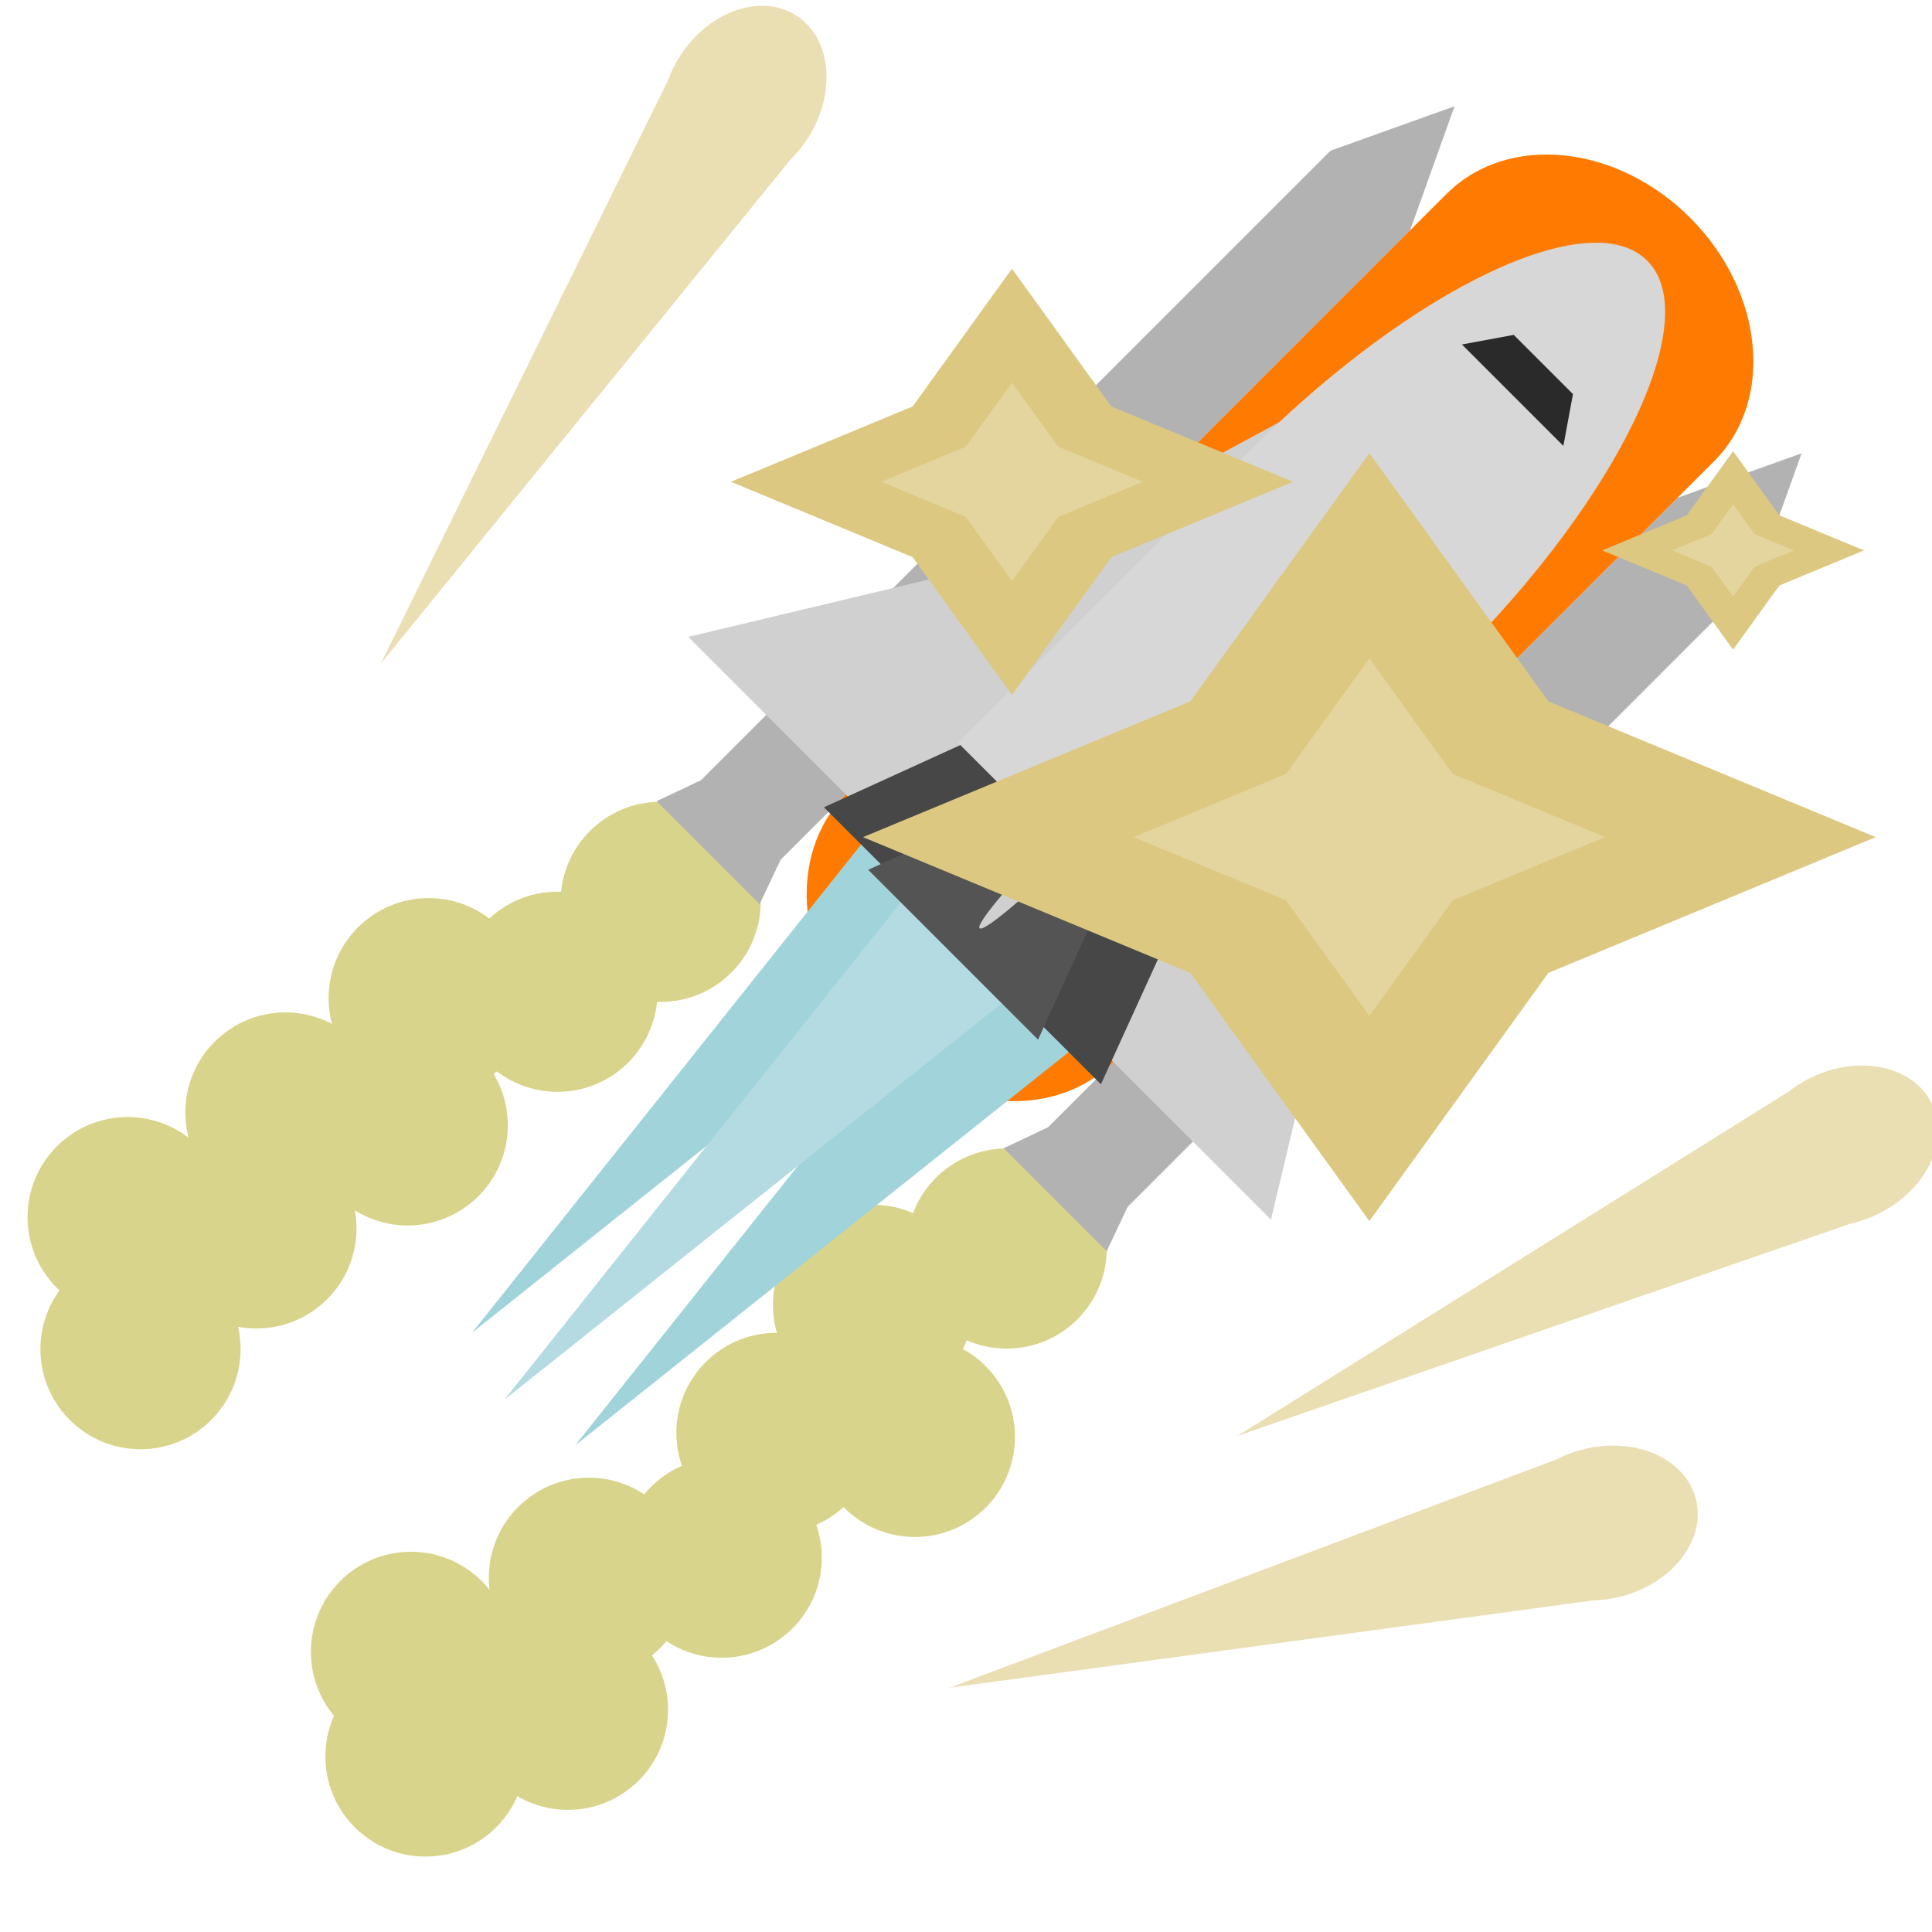
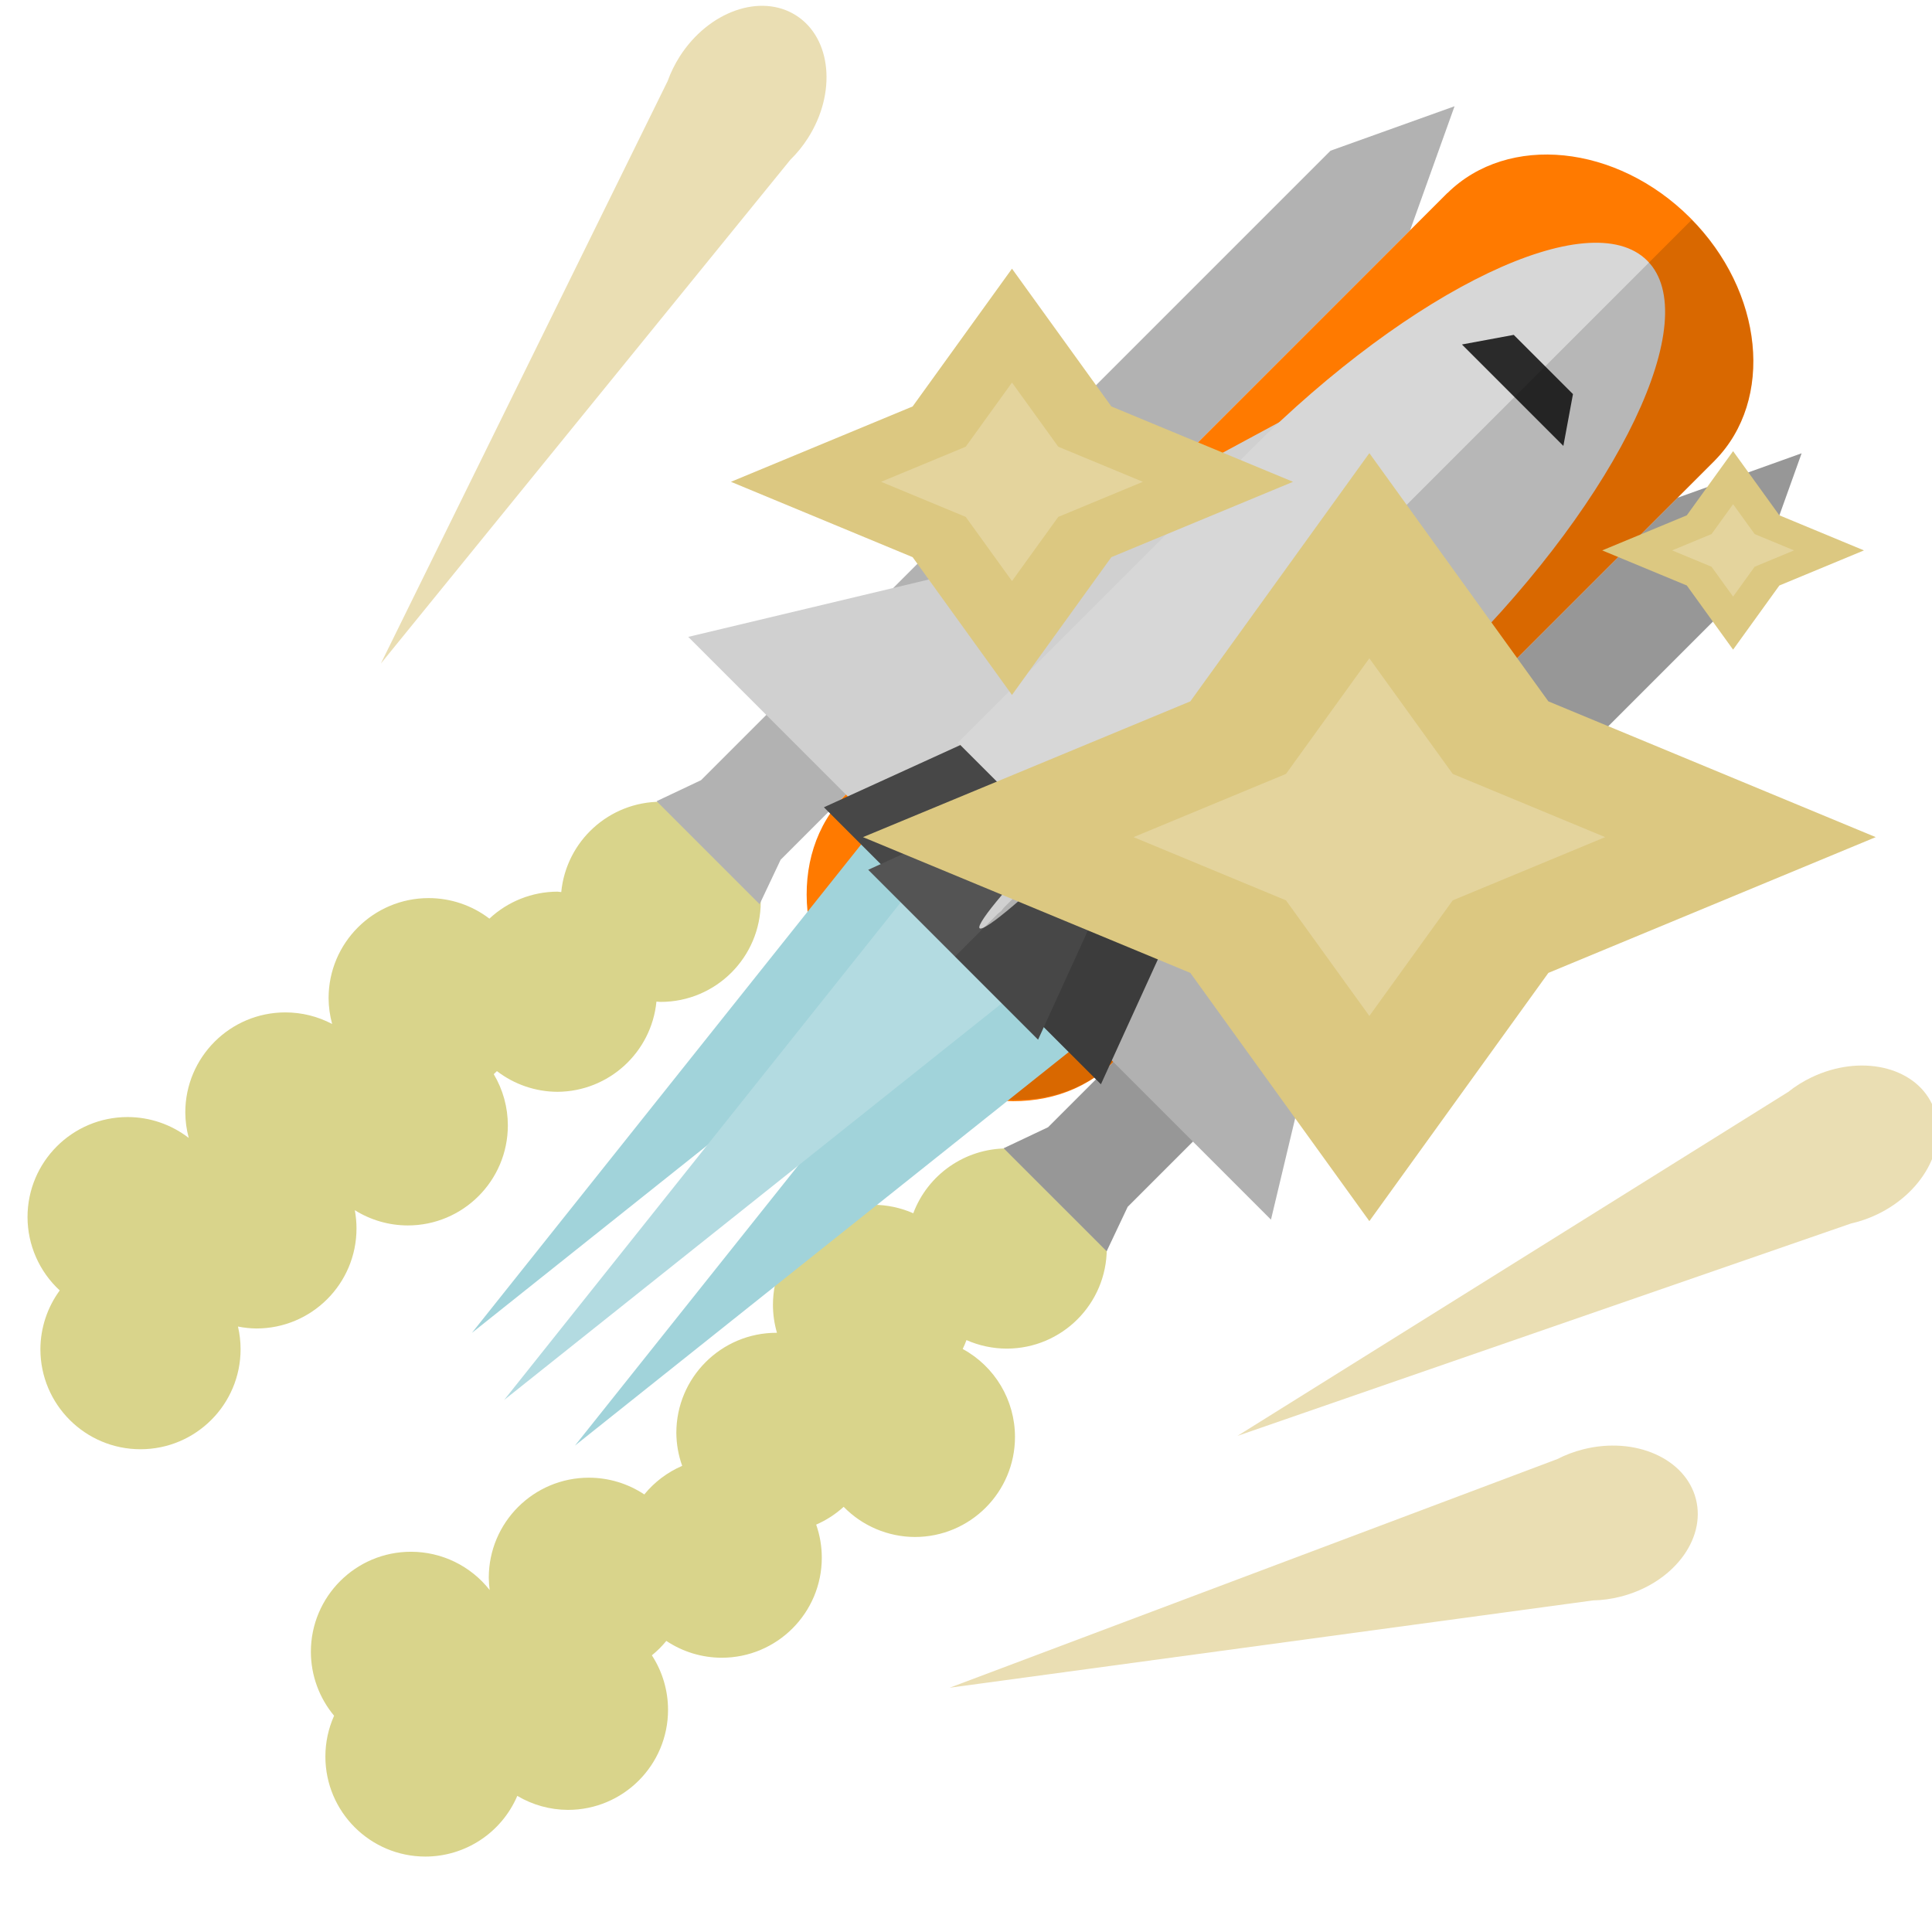
<svg xmlns="http://www.w3.org/2000/svg" width="300" height="300" viewBox="0 0 79.375 79.375" version="1.1" id="svg1">
  <defs id="defs1" />
  <g id="g4">
    <g id="g19">
-       <circle style="fill:#d9d48b;fill-opacity:1;stroke-width:0.469;paint-order:stroke fill markers" id="path4" cx="-43.562" cy="75.414" r="7.034" transform="matrix(0.5845532,0,0,0.5845532,52.60644,-7.032612)" />
-       <circle style="fill:#d9d48b;fill-opacity:1;stroke-width:0.274;paint-order:stroke fill markers" id="circle4" cx="41.359" cy="51.295" r="4.112" />
-       <circle style="fill:#d9d48b;fill-opacity:1;stroke-width:0.274;paint-order:stroke fill markers" id="circle5" cx="35.868" cy="53.61" r="4.112" />
-       <circle style="fill:#d9d48b;fill-opacity:1;stroke-width:0.274;paint-order:stroke fill markers" id="circle6" cx="37.588" cy="59.034" r="4.112" />
-       <circle style="fill:#d9d48b;fill-opacity:1;stroke-width:0.274;paint-order:stroke fill markers" id="circle7" cx="31.9" cy="58.869" r="4.112" />
-       <circle style="fill:#d9d48b;fill-opacity:1;stroke-width:0.274;paint-order:stroke fill markers" id="circle8" cx="29.651" cy="63.995" r="4.112" />
-       <circle style="fill:#d9d48b;fill-opacity:1;stroke-width:0.274;paint-order:stroke fill markers" id="circle9" cx="24.194" cy="64.822" r="4.112" />
-       <circle style="fill:#d9d48b;fill-opacity:1;stroke-width:0.274;paint-order:stroke fill markers" id="circle10" cx="23.334" cy="70.246" r="4.112" />
-       <circle style="fill:#d9d48b;fill-opacity:1;stroke-width:0.274;paint-order:stroke fill markers" id="circle11" cx="16.885" cy="67.865" r="4.112" />
-       <circle style="fill:#d9d48b;fill-opacity:1;stroke-width:0.274;paint-order:stroke fill markers" id="circle12" cx="17.48" cy="72.164" r="4.112" />
-       <circle style="fill:#d9d48b;fill-opacity:1;stroke-width:0.274;paint-order:stroke fill markers" id="circle13" cx="22.904" cy="40.745" r="4.112" />
-       <circle style="fill:#d9d48b;fill-opacity:1;stroke-width:0.274;paint-order:stroke fill markers" id="circle14" cx="17.612" cy="41.009" r="4.112" />
-       <circle style="fill:#d9d48b;fill-opacity:1;stroke-width:0.274;paint-order:stroke fill markers" id="circle15" cx="16.752" cy="46.235" r="4.112" />
-       <circle style="fill:#d9d48b;fill-opacity:1;stroke-width:0.274;paint-order:stroke fill markers" id="circle16" cx="11.725" cy="45.706" r="4.112" />
-       <circle style="fill:#d9d48b;fill-opacity:1;stroke-width:0.274;paint-order:stroke fill markers" id="circle17" cx="10.535" cy="50.468" r="4.112" />
-       <circle style="fill:#d9d48b;fill-opacity:1;stroke-width:0.274;paint-order:stroke fill markers" id="circle18" cx="5.243" cy="50.005" r="4.112" />
-       <circle style="fill:#d9d48b;fill-opacity:1;stroke-width:0.274;paint-order:stroke fill markers" id="circle19" cx="5.772" cy="55.429" r="4.112" />
+       <path id="path4" style="fill:#d9d48b;fill-opacity:1;stroke-width:0.469;paint-order:stroke fill markers" d="M -43.562 68.38 A 7.034 7.034 0 0 0 -50.548 74.729 A 7.034 7.034 0 0 0 -50.812 74.699 A 7.034 7.034 0 0 0 -55.597 76.595 A 7.034 7.034 0 0 0 -59.865 75.152 A 7.034 7.034 0 0 0 -66.9 82.186 A 7.034 7.034 0 0 0 -66.65 84 A 7.034 7.034 0 0 0 -69.936 83.186 A 7.034 7.034 0 0 0 -76.971 90.22 A 7.034 7.034 0 0 0 -76.728 92.009 A 7.034 7.034 0 0 0 -81.025 90.541 A 7.034 7.034 0 0 0 -88.06 97.575 A 7.034 7.034 0 0 0 -85.796 102.727 A 7.034 7.034 0 0 0 -87.155 106.854 A 7.034 7.034 0 0 0 -80.12 113.888 A 7.034 7.034 0 0 0 -73.085 106.854 A 7.034 7.034 0 0 0 -73.269 105.265 A 7.034 7.034 0 0 0 -71.972 105.401 A 7.034 7.034 0 0 0 -64.938 98.367 A 7.034 7.034 0 0 0 -65.057 97.087 A 7.034 7.034 0 0 0 -61.336 98.159 A 7.034 7.034 0 0 0 -54.301 91.125 A 7.034 7.034 0 0 0 -55.292 87.527 A 7.034 7.034 0 0 0 -55.069 87.312 A 7.034 7.034 0 0 0 -50.812 88.767 A 7.034 7.034 0 0 0 -43.857 82.427 A 7.034 7.034 0 0 0 -43.562 82.448 A 7.034 7.034 0 0 0 -36.528 75.414 A 7.034 7.034 0 0 0 -43.562 68.38 z " transform="matrix(0.5845532,0,0,0.5845532,52.60644,-7.032612)" />
+       <path id="circle4" style="fill:#d9d48b;fill-opacity:1;stroke-width:0.274;paint-order:stroke fill markers" d="M 41.359 47.183 A 4.112 4.112 0 0 0 37.521 49.846 A 4.112 4.112 0 0 0 35.869 49.498 A 4.112 4.112 0 0 0 31.756 53.61 A 4.112 4.112 0 0 0 31.921 54.757 A 4.112 4.112 0 0 0 31.9 54.757 A 4.112 4.112 0 0 0 27.787 58.869 A 4.112 4.112 0 0 0 28.027 60.223 A 4.112 4.112 0 0 0 26.471 61.398 A 4.112 4.112 0 0 0 24.194 60.71 A 4.112 4.112 0 0 0 20.081 64.822 A 4.112 4.112 0 0 0 20.118 65.325 A 4.112 4.112 0 0 0 16.885 63.753 A 4.112 4.112 0 0 0 12.772 67.865 A 4.112 4.112 0 0 0 13.726 70.49 A 4.112 4.112 0 0 0 13.368 72.164 A 4.112 4.112 0 0 0 17.48 76.276 A 4.112 4.112 0 0 0 21.253 73.783 A 4.112 4.112 0 0 0 23.334 74.358 A 4.112 4.112 0 0 0 27.446 70.246 A 4.112 4.112 0 0 0 26.782 68.008 A 4.112 4.112 0 0 0 27.376 67.416 A 4.112 4.112 0 0 0 29.651 68.107 A 4.112 4.112 0 0 0 33.763 63.995 A 4.112 4.112 0 0 0 33.532 62.638 A 4.112 4.112 0 0 0 34.661 61.907 A 4.112 4.112 0 0 0 37.588 63.146 A 4.112 4.112 0 0 0 41.7 59.034 A 4.112 4.112 0 0 0 39.552 55.422 A 4.112 4.112 0 0 0 39.707 55.057 A 4.112 4.112 0 0 0 41.359 55.407 A 4.112 4.112 0 0 0 45.471 51.295 A 4.112 4.112 0 0 0 41.359 47.183 z " />
    </g>
  </g>
  <g id="layer1" transform="matrix(0.4133415,0.4133415,-0.4133415,0.4133415,52.60644,-7.032612)">
    <g id="g3">
      <path id="rect13" style="fill:#b2b2b2;fill-opacity:1;stroke-width:0.237;paint-order:stroke fill markers" d="m 22.44,5.135 -3.955,8.373 v 62.567 l -1.164,3.253 h 1.164 7.91 1.164 l -1.164,-3.253 v -62.567 z" />
      <path id="path3" style="fill:#b2b2b2;fill-opacity:1;stroke-width:0.237;paint-order:stroke fill markers" d="m 56.935,5.135 -3.955,8.373 v 62.567 l -1.164,3.253 h 1.164 7.91 1.164 l -1.164,-3.253 v -62.567 z" />
    </g>
    <path id="rect12" style="fill:#ff7a00;fill-opacity:1;stroke-width:0.429;paint-order:stroke fill markers" d="M 39.688,-1.03 A 13.292,10.899 0 0 0 26.402,9.8 h -0.007 V 69.59 A 13.292,10.899 0 0 0 39.688,80.489 13.292,10.899 0 0 0 52.98,69.59 V 9.8 h -0.002 A 13.292,10.899 0 0 0 39.688,-1.03 Z" />
    <g id="g11" transform="translate(2.917416,-3.19412)">
      <path d="M 26.829,31.689 20.906,51.484 7.81,72.784 h 13.096 5.802 v -13.879 h 0.073 V 35.533 a 5.013,29.105 0 0 1 0.048,-3.844 z" style="fill:#d0d0d0;fill-opacity:1;stroke-width:0.147;paint-order:stroke fill markers" id="path5" />
      <path d="m 46.711,31.689 5.923,19.795 13.096,21.301 H 52.634 46.832 v -13.879 h -0.073 V 35.533 a 5.013,29.105 0 0 0 -0.048,-3.844 z" style="fill:#d0d0d0;fill-opacity:1;stroke-width:0.147;paint-order:stroke fill markers" id="path7" />
    </g>
    <g id="g20">
      <path id="path20" style="fill:#a1d3da;fill-opacity:1;stroke-width:0.509;paint-order:stroke fill markers" d="m 29.224,67.661 a 5.34,6.828 0 0 0 0.218,1.929 L 34.565,114.934 39.688,69.59 a 5.34,6.828 0 0 0 0.218,-1.929 5.34,6.828 0 0 0 -5.34,-6.827 5.34,6.828 0 0 0 -5.34,6.827 z" />
      <path id="path21" style="fill:#a1d3da;fill-opacity:1;stroke-width:0.509;paint-order:stroke fill markers" d="m 39.947,68.14 a 5.34,6.828 0 0 0 0.218,1.929 l 5.123,45.344 5.123,-45.344 a 5.34,6.828 0 0 0 0.218,-1.929 5.34,6.828 0 0 0 -5.34,-6.827 5.34,6.828 0 0 0 -5.34,6.827 z" />
      <path id="path19" style="fill:#b3dbe1;fill-opacity:1;stroke-width:0.509;paint-order:stroke fill markers" d="m 34.161,69.388 a 6.828,5.34 90 0 0 0.218,1.929 l 5.123,45.344 5.123,-45.344 a 6.828,5.34 90 0 0 0.218,-1.929 6.828,5.34 90 0 0 -5.34,-6.827 6.828,5.34 90 0 0 -5.34,6.827 z" transform="translate(-1.1768921e-6)" />
    </g>
    <g id="g10" transform="translate(3.161329,-3.19412)">
      <path style="fill:#474747;fill-opacity:1;stroke-width:0.265;paint-order:stroke fill markers" id="path8" d="m 27.165,67.003 8.442,14.621 -16.883,0 z" transform="matrix(1,0,0,1.545572,4.052902,-51.64593)" />
      <path style="fill:#474747;fill-opacity:1;stroke-width:0.265;paint-order:stroke fill markers" id="path9" d="m 27.165,67.003 8.442,14.621 -16.883,0 z" transform="matrix(1,0,0,1.545572,14.70316,-51.64593)" />
      <path style="fill:#545454;fill-opacity:1;stroke-width:0.265;paint-order:stroke fill markers" id="path10" d="m 27.165,67.003 8.442,14.621 -16.883,0 z" transform="matrix(1,0,0,1.545572,9.36154,-50.74044)" />
    </g>
    <path id="path1" style="fill:#d7d7d7;fill-opacity:1;stroke-width:0.257;paint-order:stroke fill markers" d="M 39.688,3.233 A 10.305,29.105 0 0 0 29.382,32.339 V 61.443 H 39.688 49.993 V 32.339 A 10.305,29.105 0 0 0 39.688,3.233 Z" />
    <ellipse style="fill:#d0d0d0;fill-opacity:1;stroke-width:0.195;paint-order:stroke fill markers" id="path2" cx="39.688" cy="60.018" rx="0.776" ry="9.572" />
    <path id="rect11" style="fill:#2a2a2a;fill-opacity:1;stroke-width:0.223;paint-order:stroke fill markers" d="m 36.744,13.555 -2.098,3.052 h 5.041 5.041 l -2.098,-3.052 h -2.943 z" />
+     <path id="path7-3" style="fill:#000000;fill-opacity:0.15;stroke-width:0.147;paint-order:stroke fill markers" d="m 39.87,-1.011 v 4.258 10.307 3.053 33.506 0.001 l 2.319,6.206 1.952,5.225 a 5.34,6.828 0 0 0 -2.473,1.685 5.34,6.828 0 0 0 -1.131,1.974 l -0.666,-1.784 6.25e-4,3.966 a 5.34,6.828 0 0 1 0.034,0.274 5.34,6.828 0 0 1 -0.034,0.301 l 6.25e-4,1.331 -6.25e-4,2.025 v 0.905 h 0.538 4.113 3.608 l -0.338,-0.905 h 2.477 l -0.605,5.358 a 13.292,10.899 0 0 0 3.141,-5.358 h 0.175 v 4.758 l -1.163,3.252 1.163,6.25e-4 7.911,-6.25e-4 1.163,6.25e-4 -1.163,-3.252 v -6.486 l 7.758,6.25e-4 -7.758,-12.618 V 13.507 l -3.955,-8.372 -3.956,8.373 6.25e-4,-3.709 h -0.003 A 13.292,10.899 0 0 0 39.87,-1.011 Z" />
  </g>
  <g id="g22">
    <g id="g23">
      <path style="fill:#dcc881;fill-opacity:1;stroke-width:0.453;paint-order:stroke fill markers" id="path22" d="M 82.107,102.627 61.026,64.081 22.48,43 61.026,21.919 82.107,-16.627 l 21.081,38.546 38.546,21.081 -38.546,21.081 z" transform="matrix(0.3489066,0,0,0.2645833,27.61139,23.0159)" />
      <path style="fill:#e4d49d;fill-opacity:1;stroke-width:0.453;paint-order:stroke fill markers" id="path23" d="M 82.107,102.627 61.026,64.081 22.48,43 61.026,21.919 82.107,-16.627 l 21.081,38.546 38.546,21.081 -38.546,21.081 z" transform="matrix(0.162477,0,0,0.1232098,42.91857,29.09496)" />
    </g>
    <g id="g25" transform="matrix(0.5550324,0,0,0.5550324,10.35143,0.7054352)">
      <path style="fill:#dcc881;fill-opacity:1;stroke-width:0.453;paint-order:stroke fill markers" id="path24" d="M 82.107,102.627 61.026,64.081 22.48,43 61.026,21.919 82.107,-16.627 l 21.081,38.546 38.546,21.081 -38.546,21.081 z" transform="matrix(0.3489066,0,0,0.2645833,27.61139,23.0159)" />
      <path style="fill:#e4d49d;fill-opacity:1;stroke-width:0.453;paint-order:stroke fill markers" id="path25" d="M 82.107,102.627 61.026,64.081 22.48,43 61.026,21.919 82.107,-16.627 l 21.081,38.546 38.546,21.081 -38.546,21.081 z" transform="matrix(0.162477,0,0,0.1232098,42.91857,29.09496)" />
    </g>
    <g id="g27" transform="matrix(0.2584646,0,0,0.2584646,56.66194,13.72355)">
      <path style="fill:#dcc881;fill-opacity:1;stroke-width:0.453;paint-order:stroke fill markers" id="path26" d="M 82.107,102.627 61.026,64.081 22.48,43 61.026,21.919 82.107,-16.627 l 21.081,38.546 38.546,21.081 -38.546,21.081 z" transform="matrix(0.3489066,0,0,0.2645833,27.61139,23.0159)" />
      <path style="fill:#e4d49d;fill-opacity:1;stroke-width:0.453;paint-order:stroke fill markers" id="path27" d="M 82.107,102.627 61.026,64.081 22.48,43 61.026,21.919 82.107,-16.627 l 21.081,38.546 38.546,21.081 -38.546,21.081 z" transform="matrix(0.162477,0,0,0.1232098,42.91857,29.09496)" />
    </g>
    <path id="path21-0" style="fill:#eadeb3;fill-opacity:1;stroke-width:0.298;paint-order:stroke fill markers" d="M 27.931,2.313 A 3.122,3.991 32.66 0 0 27.43,3.331 L 15.647,27.262 32.472,6.563 A 3.122,3.991 32.66 0 0 33.188,5.682 3.122,3.991 32.66 0 0 32.713,0.638 3.122,3.991 32.66 0 0 27.931,2.313 Z" />
    <path id="path28" style="fill:#eadeb3;fill-opacity:1;stroke-width:0.298;paint-order:stroke fill markers" d="m 65.044,59.545 a 3.122,3.991 75.826 0 0 -1.062,0.4 l -24.966,9.394 26.432,-3.587 a 3.122,3.991 75.826 0 0 1.124,-0.153 3.122,3.991 75.826 0 0 3.105,-4.004 3.122,3.991 75.826 0 0 -4.634,-2.05 z" />
    <path id="path29" style="fill:#eadeb3;fill-opacity:1;stroke-width:0.298;paint-order:stroke fill markers" d="m 74.428,44.261 a 3.122,3.991 64.458 0 0 -0.962,0.601 L 50.841,58.992 76.048,50.266 A 3.122,3.991 64.458 0 0 77.12,49.894 3.122,3.991 64.458 0 0 79.375,45.357 3.122,3.991 64.458 0 0 74.428,44.261 Z" />
  </g>
</svg>
